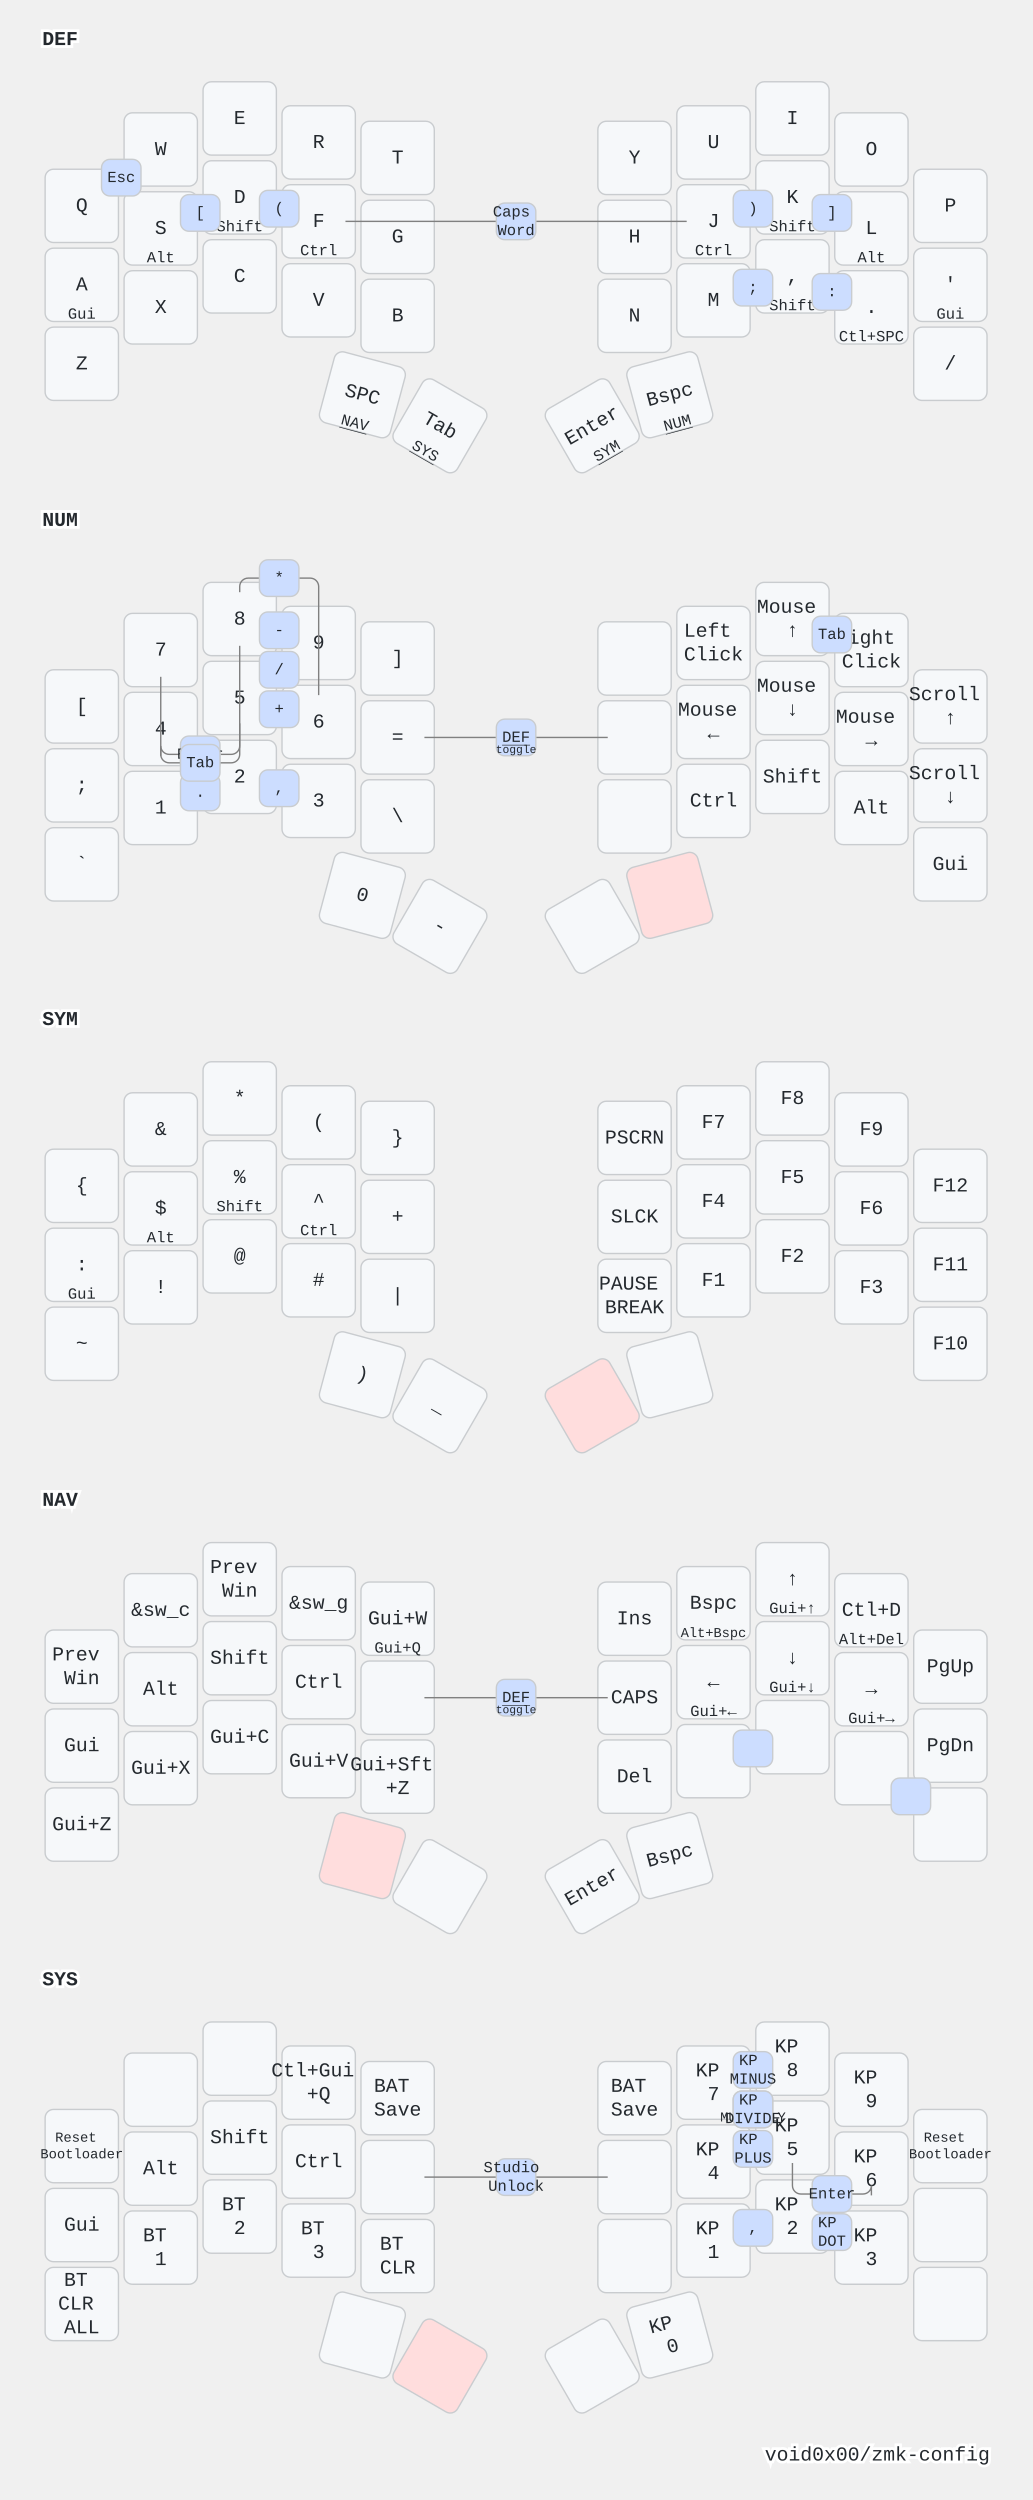
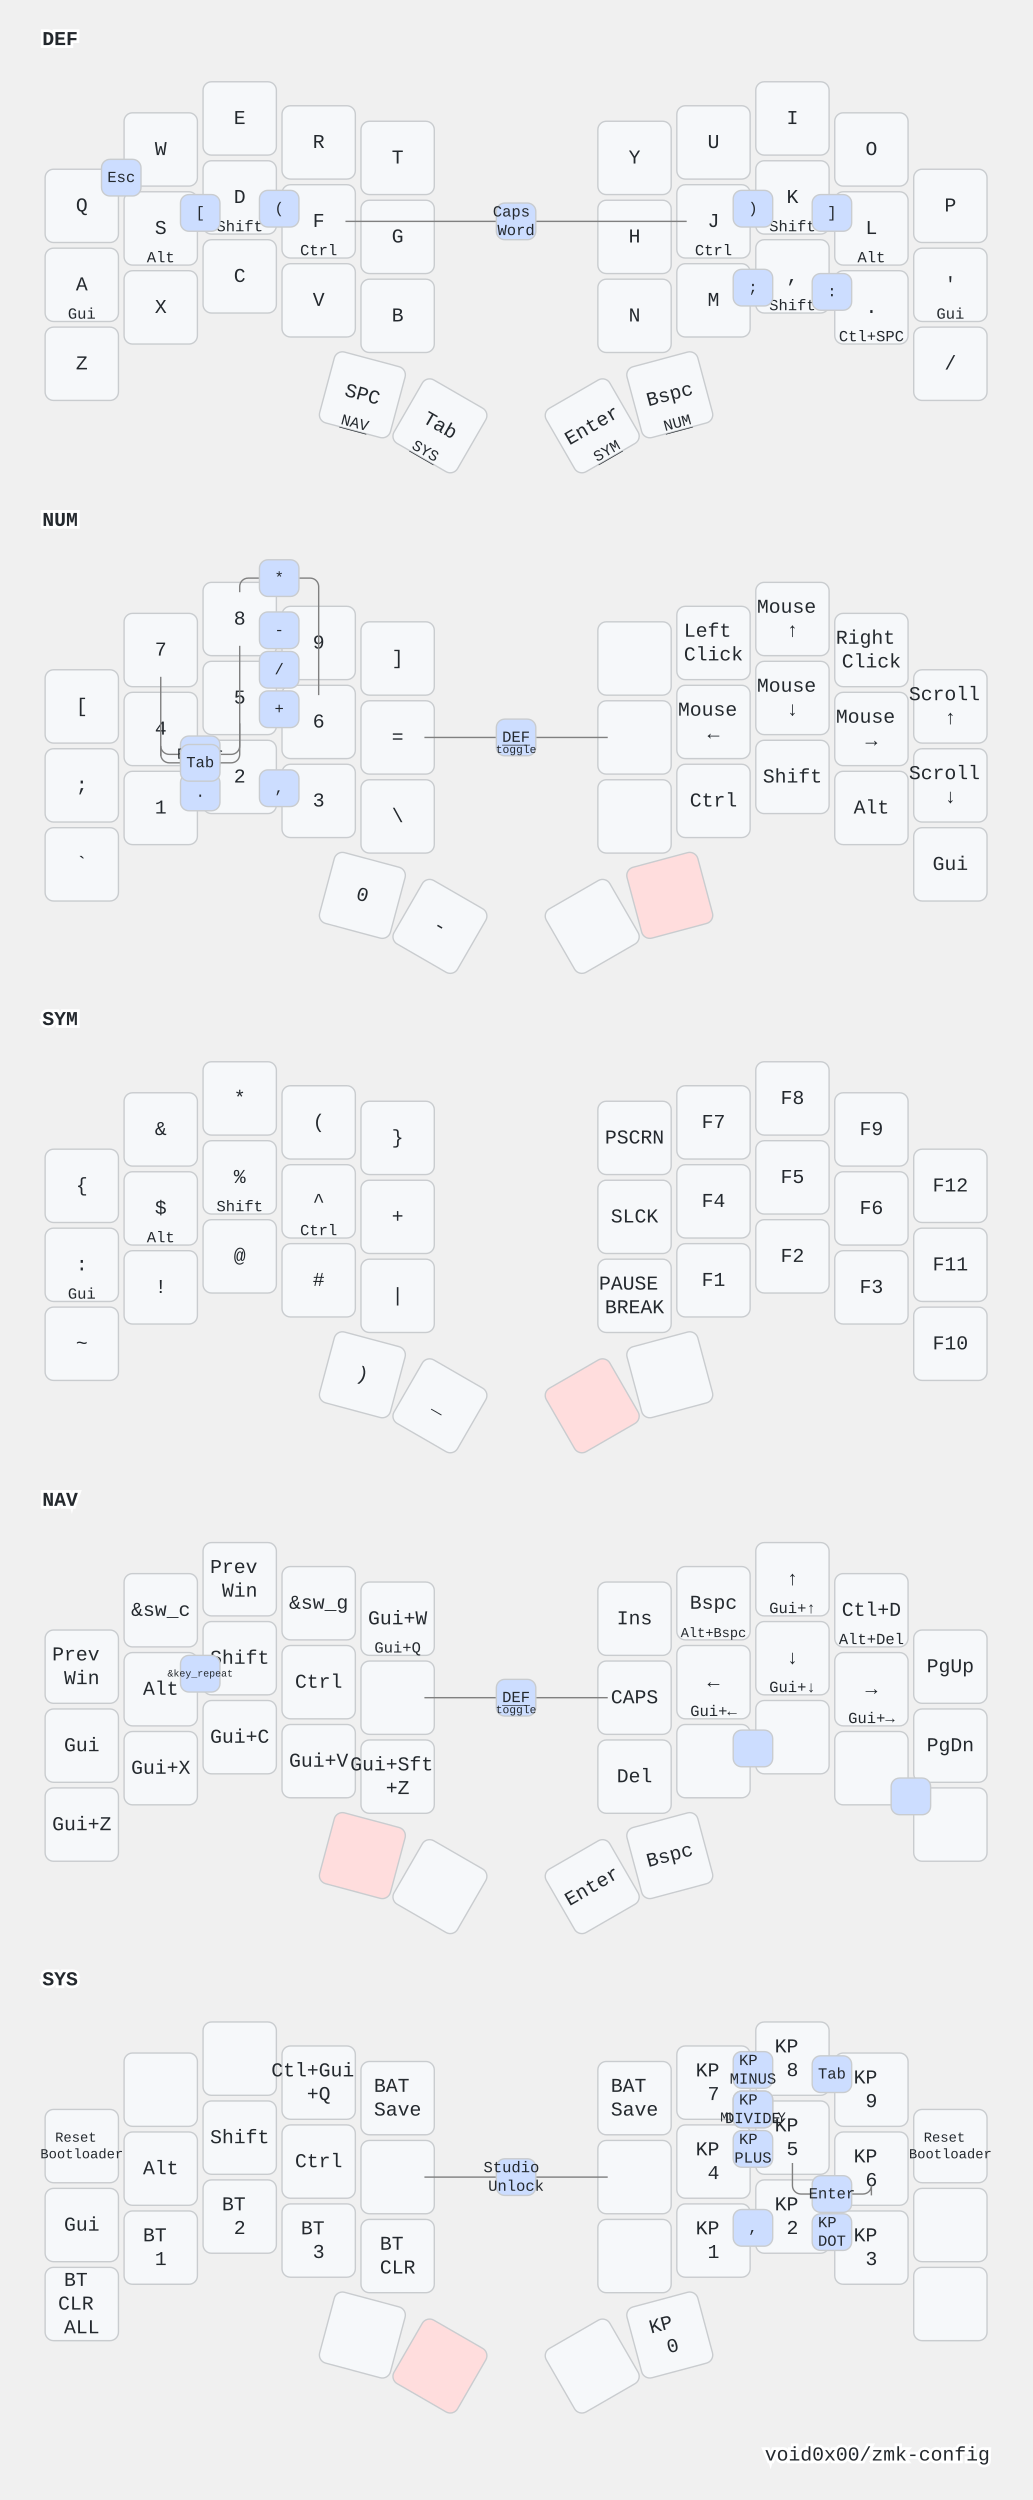
<svg xmlns="http://www.w3.org/2000/svg" xmlns:xlink="http://www.w3.org/1999/xlink" width="732" height="1773" viewBox="0 0 732 1773" class="keymap">
  <defs>/* start glyphs */
<svg id="mdi:play-pause">
      <svg id="mdi-play-pause" viewBox="0 0 24 24">
        <path d="M3,5V19L11,12M13,19H16V5H13M18,5V19H21V5" />
      </svg>
    </svg>
    <svg id="mdi:skip-backward">
      <svg id="mdi-skip-backward" viewBox="0 0 24 24">
        <path d="M20,5V19L13,12M6,5V19H4V5M13,5V19L6,12" />
      </svg>
    </svg>
    <svg id="mdi:skip-forward">
      <svg id="mdi-skip-forward" viewBox="0 0 24 24">
        <path d="M4,5V19L11,12M18,5V19H20V5M11,5V19L18,12" />
      </svg>
    </svg>
    <svg id="mdi:volume-high">
      <svg id="mdi-volume-high" viewBox="0 0 24 24">
        <path d="M14,3.23V5.29C16.89,6.15 19,8.83 19,12C19,15.17 16.89,17.84 14,18.7V20.77C18,19.86 21,16.28 21,12C21,7.72 18,4.14 14,3.23M16.5,12C16.5,10.23 15.5,8.71 14,7.97V16C15.5,15.29 16.5,13.76 16.5,12M3,9V15H7L12,20V4L7,9H3Z" />
      </svg>
    </svg>
    <svg id="mdi:volume-medium">
      <svg id="mdi-volume-medium" viewBox="0 0 24 24">
        <path d="M5,9V15H9L14,20V4L9,9M18.5,12C18.5,10.23 17.5,8.71 16,7.97V16C17.5,15.29 18.5,13.76 18.5,12Z" />
      </svg>
    </svg>
    <svg id="mdi:volume-off">
      <svg id="mdi-volume-off" viewBox="0 0 24 24">
        <path d="M12,4L9.91,6.09L12,8.18M4.27,3L3,4.27L7.73,9H3V15H7L12,20V13.27L16.25,17.53C15.58,18.04 14.83,18.46 14,18.7V20.77C15.38,20.45 16.63,19.82 17.68,18.96L19.73,21L21,19.73L12,10.73M19,12C19,12.94 18.8,13.82 18.46,14.64L19.97,16.15C20.62,14.91 21,13.5 21,12C21,7.72 18,4.14 14,3.23V5.29C16.89,6.15 19,8.83 19,12M16.5,12C16.5,10.23 15.5,8.71 14,7.97V10.18L16.45,12.63C16.5,12.43 16.5,12.21 16.5,12Z" />
      </svg>
    </svg>
  </defs>/* end glyphs */
<style>/* inherit to force styles through use tags */
svg path {
    fill: inherit;
}

/* font and background color specifications */
svg.keymap {
    font-family: SFMono-Regular,Consolas,Liberation Mono,Menlo,monospace;
    font-size: 14px;
    font-kerning: normal;
    text-rendering: optimizeLegibility;
    fill: #24292e;
}

/* default key styling */
rect.key {
    fill: #f6f8fa;
}

rect.key, rect.combo {
    stroke: #c9cccf;
    stroke-width: 1;
}

/* default key side styling, only used is draw_key_sides is set */
rect.side {
    filter: brightness(90%);
}

/* color accent for combo boxes */
rect.combo, rect.combo-separate {
    fill: #cdf;
}

/* color accent for held keys */
rect.held, rect.combo.held {
    fill: #fdd;
}

/* color accent for ghost (optional) keys */
rect.ghost, rect.combo.ghost {
    stroke-dasharray: 4, 4;
    stroke-width: 2;
}

text {
    text-anchor: middle;
    dominant-baseline: middle;
}

/* styling for layer labels */
text.label {
    font-weight: bold;
    text-anchor: start;
    stroke: white;
    stroke-width: 4;
    paint-order: stroke;
}

/* styling for optional footer */
text.footer {
    text-anchor: end;
    dominant-baseline: auto;
    stroke: white;
    stroke-width: 4;
    paint-order: stroke;
}

/* styling for combo tap, and key non-tap label text */
text.combo, text.hold, text.shifted, text.left, text.right, text.tl, text.tr, text.bl, text.br {
    font-size: 11px;
}

text.hold, text.bl, text.br {
    text-anchor: middle;
    dominant-baseline: auto;
}

text.shifted, text.tl, text.tr {
    text-anchor: middle;
    dominant-baseline: hanging;
}

text.left, text.tl, text.bl {
    text-anchor: start;
}

text.right, text.tr, text.br {
    text-anchor: end;
}

text.layer-activator {
    text-decoration: underline;
}

/* styling for hold/shifted label text in combo box */
text.combo.hold, text.combo.shifted, text.combo.left, text.combo.right {
    font-size: 8px;
}

/* lighter symbol for transparent keys */
text.trans {
    fill: #7b7e81;
}

/* styling for combo dendrons */
path.combo {
    stroke-width: 1;
    stroke: gray;
    fill: none;
}

/* Start Tabler Icons Cleanup */
/* cannot use height/width with glyphs */
.icon-tabler &gt; path {
    fill: inherit;
    stroke: inherit;
    stroke-width: 2;
}
/* hide tabler's default box */
.icon-tabler &gt; path[stroke="none"][fill="none"] {
    visibility: hidden;
}
/* End Tabler Icons Cleanup */

@media (prefers-color-scheme: dark) {
svg.keymap { fill: #d1d6db; }
rect.key { fill: #3f4750; }
rect.key, rect.combo { stroke: #60666c; }
rect.combo, rect.combo-separate { fill: #1f3d7a; }
rect.held, rect.combo.held { fill: #854747; }
text.label, text.footer { stroke: black; }
text.trans { fill: #7e8184; }
path.combo { stroke: #7f7f7f; }

}</style>
  <g transform="translate(30, 0)" class="layer-DEF">
    <text x="0" y="28" class="label" id="DEF">DEF</text>
    <g transform="translate(0, 56)">
      <g transform="translate(28, 90)" class="key keypos-0">
        <rect rx="6" ry="6" x="-26" y="-26" width="52" height="52" class="key" />
        <text x="0" y="0" class="key tap">Q</text>
      </g>
      <g transform="translate(84, 50)" class="key keypos-1">
        <rect rx="6" ry="6" x="-26" y="-26" width="52" height="52" class="key" />
        <text x="0" y="0" class="key tap">W</text>
      </g>
      <g transform="translate(140, 28)" class="key keypos-2">
        <rect rx="6" ry="6" x="-26" y="-26" width="52" height="52" class="key" />
        <text x="0" y="0" class="key tap">E</text>
      </g>
      <g transform="translate(196, 45)" class="key keypos-3">
        <rect rx="6" ry="6" x="-26" y="-26" width="52" height="52" class="key" />
        <text x="0" y="0" class="key tap">R</text>
      </g>
      <g transform="translate(252, 56)" class="key keypos-4">
        <rect rx="6" ry="6" x="-26" y="-26" width="52" height="52" class="key" />
        <text x="0" y="0" class="key tap">T</text>
      </g>
      <g transform="translate(420, 56)" class="key keypos-5">
        <rect rx="6" ry="6" x="-26" y="-26" width="52" height="52" class="key" />
        <text x="0" y="0" class="key tap">Y</text>
      </g>
      <g transform="translate(476, 45)" class="key keypos-6">
        <rect rx="6" ry="6" x="-26" y="-26" width="52" height="52" class="key" />
        <text x="0" y="0" class="key tap">U</text>
      </g>
      <g transform="translate(532, 28)" class="key keypos-7">
        <rect rx="6" ry="6" x="-26" y="-26" width="52" height="52" class="key" />
        <text x="0" y="0" class="key tap">I</text>
      </g>
      <g transform="translate(588, 50)" class="key keypos-8">
        <rect rx="6" ry="6" x="-26" y="-26" width="52" height="52" class="key" />
        <text x="0" y="0" class="key tap">O</text>
      </g>
      <g transform="translate(644, 90)" class="key keypos-9">
        <rect rx="6" ry="6" x="-26" y="-26" width="52" height="52" class="key" />
        <text x="0" y="0" class="key tap">P</text>
      </g>
      <g transform="translate(28, 146)" class="key keypos-10">
        <rect rx="6" ry="6" x="-26" y="-26" width="52" height="52" class="key" />
        <text x="0" y="0" class="key tap">A</text>
        <text x="0" y="24" class="key hold">Gui</text>
      </g>
      <g transform="translate(84, 106)" class="key keypos-11">
        <rect rx="6" ry="6" x="-26" y="-26" width="52" height="52" class="key" />
        <text x="0" y="0" class="key tap">S</text>
        <text x="0" y="24" class="key hold">Alt</text>
      </g>
      <g transform="translate(140, 84)" class="key keypos-12">
        <rect rx="6" ry="6" x="-26" y="-26" width="52" height="52" class="key" />
        <text x="0" y="0" class="key tap">D</text>
        <text x="0" y="24" class="key hold">Shift</text>
      </g>
      <g transform="translate(196, 101)" class="key keypos-13">
        <rect rx="6" ry="6" x="-26" y="-26" width="52" height="52" class="key" />
        <text x="0" y="0" class="key tap">F</text>
        <text x="0" y="24" class="key hold">Ctrl</text>
      </g>
      <g transform="translate(252, 112)" class="key keypos-14">
        <rect rx="6" ry="6" x="-26" y="-26" width="52" height="52" class="key" />
        <text x="0" y="0" class="key tap">G</text>
      </g>
      <g transform="translate(420, 112)" class="key keypos-15">
        <rect rx="6" ry="6" x="-26" y="-26" width="52" height="52" class="key" />
        <text x="0" y="0" class="key tap">H</text>
      </g>
      <g transform="translate(476, 101)" class="key keypos-16">
        <rect rx="6" ry="6" x="-26" y="-26" width="52" height="52" class="key" />
        <text x="0" y="0" class="key tap">J</text>
        <text x="0" y="24" class="key hold">Ctrl</text>
      </g>
      <g transform="translate(532, 84)" class="key keypos-17">
        <rect rx="6" ry="6" x="-26" y="-26" width="52" height="52" class="key" />
        <text x="0" y="0" class="key tap">K</text>
        <text x="0" y="24" class="key hold">Shift</text>
      </g>
      <g transform="translate(588, 106)" class="key keypos-18">
        <rect rx="6" ry="6" x="-26" y="-26" width="52" height="52" class="key" />
        <text x="0" y="0" class="key tap">L</text>
        <text x="0" y="24" class="key hold">Alt</text>
      </g>
      <g transform="translate(644, 146)" class="key keypos-19">
        <rect rx="6" ry="6" x="-26" y="-26" width="52" height="52" class="key" />
        <text x="0" y="0" class="key tap">'</text>
        <text x="0" y="24" class="key hold">Gui</text>
      </g>
      <g transform="translate(28, 202)" class="key keypos-20">
        <rect rx="6" ry="6" x="-26" y="-26" width="52" height="52" class="key" />
        <text x="0" y="0" class="key tap">Z</text>
      </g>
      <g transform="translate(84, 162)" class="key keypos-21">
        <rect rx="6" ry="6" x="-26" y="-26" width="52" height="52" class="key" />
        <text x="0" y="0" class="key tap">X</text>
      </g>
      <g transform="translate(140, 140)" class="key keypos-22">
        <rect rx="6" ry="6" x="-26" y="-26" width="52" height="52" class="key" />
        <text x="0" y="0" class="key tap">C</text>
      </g>
      <g transform="translate(196, 157)" class="key keypos-23">
        <rect rx="6" ry="6" x="-26" y="-26" width="52" height="52" class="key" />
        <text x="0" y="0" class="key tap">V</text>
      </g>
      <g transform="translate(252, 168)" class="key keypos-24">
        <rect rx="6" ry="6" x="-26" y="-26" width="52" height="52" class="key" />
        <text x="0" y="0" class="key tap">B</text>
      </g>
      <g transform="translate(420, 168)" class="key keypos-25">
        <rect rx="6" ry="6" x="-26" y="-26" width="52" height="52" class="key" />
        <text x="0" y="0" class="key tap">N</text>
      </g>
      <g transform="translate(476, 157)" class="key keypos-26">
        <rect rx="6" ry="6" x="-26" y="-26" width="52" height="52" class="key" />
        <text x="0" y="0" class="key tap">M</text>
      </g>
      <g transform="translate(532, 140)" class="key keypos-27">
        <rect rx="6" ry="6" x="-26" y="-26" width="52" height="52" class="key" />
        <text x="0" y="0" class="key tap">,</text>
        <text x="0" y="24" class="key hold">Shift</text>
      </g>
      <g transform="translate(588, 162)" class="key keypos-28">
        <rect rx="6" ry="6" x="-26" y="-26" width="52" height="52" class="key" />
        <text x="0" y="0" class="key tap">.</text>
        <text x="0" y="24" class="key hold">Ctl+SPC</text>
      </g>
      <g transform="translate(644, 202)" class="key keypos-29">
        <rect rx="6" ry="6" x="-26" y="-26" width="52" height="52" class="key" />
        <text x="0" y="0" class="key tap">/</text>
      </g>
      <g transform="translate(227, 224) rotate(15.0)" class="key keypos-30">
        <rect rx="6" ry="6" x="-26" y="-26" width="52" height="52" class="key" />
        <text x="0" y="0" class="key tap">SPC</text>
        <a href="#NAV">
          <text x="0" y="24" class="key hold layer-activator">NAV</text>
        </a>
      </g>
      <g transform="translate(282, 246) rotate(30.0)" class="key keypos-31">
        <rect rx="6" ry="6" x="-26" y="-26" width="52" height="52" class="key" />
        <text x="0" y="0" class="key tap">Tab</text>
        <a href="#SYS">
          <text x="0" y="24" class="key hold layer-activator">SYS</text>
        </a>
      </g>
      <g transform="translate(390, 246) rotate(-30.0)" class="key keypos-32">
        <rect rx="6" ry="6" x="-26" y="-26" width="52" height="52" class="key" />
        <text x="0" y="0" class="key tap">Enter</text>
        <a href="#SYM">
          <text x="0" y="24" class="key hold layer-activator">SYM</text>
        </a>
      </g>
      <g transform="translate(445, 224) rotate(-15.0)" class="key keypos-33">
        <rect rx="6" ry="6" x="-26" y="-26" width="52" height="52" class="key" />
        <text x="0" y="0" class="key tap">Bspc</text>
        <a href="#NUM">
          <text x="0" y="24" class="key hold layer-activator">NUM</text>
        </a>
      </g>
      <g class="combo combopos-0">
        <rect rx="6" ry="6" x="42" y="57" width="28" height="26" class="combo" />
        <text x="56" y="70" class="combo tap">Esc</text>
      </g>
      <g class="combo combopos-1">
        <rect rx="6" ry="6" x="154" y="79" width="28" height="26" class="combo" />
        <text x="168" y="92" class="combo tap">(</text>
      </g>
      <g class="combo combopos-2">
        <rect rx="6" ry="6" x="490" y="79" width="28" height="26" class="combo" />
        <text x="504" y="92" class="combo tap">)</text>
      </g>
      <g class="combo combopos-3">
        <rect rx="6" ry="6" x="98" y="82" width="28" height="26" class="combo" />
        <text x="112" y="95" class="combo tap">[</text>
      </g>
      <g class="combo combopos-4">
        <rect rx="6" ry="6" x="546" y="82" width="28" height="26" class="combo" />
        <text x="560" y="95" class="combo tap">]</text>
      </g>
      <g class="combo combopos-5">
        <rect rx="6" ry="6" x="490" y="135" width="28" height="26" class="combo" />
        <text x="504" y="148" class="combo tap">;</text>
      </g>
      <g class="combo combopos-6">
        <rect rx="6" ry="6" x="546" y="138" width="28" height="26" class="combo" />
        <text x="560" y="151" class="combo tap">:</text>
      </g>
      <g class="combo combopos-7">
        <path d="M336,101 l-121,0" class="combo" />
        <path d="M336,101 l121,0" class="combo" />
        <rect rx="6" ry="6" x="322" y="88" width="28" height="26" class="combo" />
        <text x="336" y="101" class="combo tap">
          <tspan x="336" dy="-0.6em">Caps</tspan>
          <tspan x="336" dy="1.2em">Word</tspan>
        </text>
      </g>
    </g>
  </g>
  <g transform="translate(30, 341)" class="layer-NUM">
    <text x="0" y="28" class="label" id="NUM">NUM</text>
    <g transform="translate(0, 70)">
      <g transform="translate(28, 90)" class="key keypos-0">
        <rect rx="6" ry="6" x="-26" y="-26" width="52" height="52" class="key" />
        <text x="0" y="0" class="key tap">[</text>
      </g>
      <g transform="translate(84, 50)" class="key keypos-1">
        <rect rx="6" ry="6" x="-26" y="-26" width="52" height="52" class="key" />
        <text x="0" y="0" class="key tap">7</text>
      </g>
      <g transform="translate(140, 28)" class="key keypos-2">
        <rect rx="6" ry="6" x="-26" y="-26" width="52" height="52" class="key" />
        <text x="0" y="0" class="key tap">8</text>
      </g>
      <g transform="translate(196, 45)" class="key keypos-3">
        <rect rx="6" ry="6" x="-26" y="-26" width="52" height="52" class="key" />
        <text x="0" y="0" class="key tap">9</text>
      </g>
      <g transform="translate(252, 56)" class="key keypos-4">
        <rect rx="6" ry="6" x="-26" y="-26" width="52" height="52" class="key" />
        <text x="0" y="0" class="key tap">]</text>
      </g>
      <g transform="translate(420, 56)" class="key keypos-5">
        <rect rx="6" ry="6" x="-26" y="-26" width="52" height="52" class="key" />
      </g>
      <g transform="translate(476, 45)" class="key keypos-6">
        <rect rx="6" ry="6" x="-26" y="-26" width="52" height="52" class="key" />
        <text x="0" y="0" class="key tap">
          <tspan x="0" dy="-0.6em">Left</tspan>
          <tspan x="0" dy="1.2em">Click</tspan>
        </text>
      </g>
      <g transform="translate(532, 28)" class="key keypos-7">
        <rect rx="6" ry="6" x="-26" y="-26" width="52" height="52" class="key" />
        <text x="0" y="0" class="key tap">
          <tspan x="0" dy="-0.6em">Mouse</tspan>
          <tspan x="0" dy="1.2em">↑</tspan>
        </text>
      </g>
      <g transform="translate(588, 50)" class="key keypos-8">
        <rect rx="6" ry="6" x="-26" y="-26" width="52" height="52" class="key" />
        <text x="0" y="0" class="key tap">
          <tspan x="0" dy="-0.6em">Right</tspan>
          <tspan x="0" dy="1.2em">Click</tspan>
        </text>
      </g>
      <g transform="translate(644, 90)" class="key keypos-9">
        <rect rx="6" ry="6" x="-26" y="-26" width="52" height="52" class="key" />
        <text x="0" y="0" class="key tap">
          <tspan x="0" dy="-0.6em">Scroll</tspan>
          <tspan x="0" dy="1.2em">↑</tspan>
        </text>
      </g>
      <g transform="translate(28, 146)" class="key keypos-10">
        <rect rx="6" ry="6" x="-26" y="-26" width="52" height="52" class="key" />
        <text x="0" y="0" class="key tap">;</text>
      </g>
      <g transform="translate(84, 106)" class="key keypos-11">
        <rect rx="6" ry="6" x="-26" y="-26" width="52" height="52" class="key" />
        <text x="0" y="0" class="key tap">4</text>
      </g>
      <g transform="translate(140, 84)" class="key keypos-12">
        <rect rx="6" ry="6" x="-26" y="-26" width="52" height="52" class="key" />
        <text x="0" y="0" class="key tap">5</text>
      </g>
      <g transform="translate(196, 101)" class="key keypos-13">
        <rect rx="6" ry="6" x="-26" y="-26" width="52" height="52" class="key" />
        <text x="0" y="0" class="key tap">6</text>
      </g>
      <g transform="translate(252, 112)" class="key keypos-14">
        <rect rx="6" ry="6" x="-26" y="-26" width="52" height="52" class="key" />
        <text x="0" y="0" class="key tap">=</text>
      </g>
      <g transform="translate(420, 112)" class="key keypos-15">
        <rect rx="6" ry="6" x="-26" y="-26" width="52" height="52" class="key" />
      </g>
      <g transform="translate(476, 101)" class="key keypos-16">
        <rect rx="6" ry="6" x="-26" y="-26" width="52" height="52" class="key" />
        <text x="0" y="0" class="key tap">
          <tspan x="0" dy="-0.6em">Mouse</tspan>
          <tspan x="0" dy="1.2em">←</tspan>
        </text>
      </g>
      <g transform="translate(532, 84)" class="key keypos-17">
        <rect rx="6" ry="6" x="-26" y="-26" width="52" height="52" class="key" />
        <text x="0" y="0" class="key tap">
          <tspan x="0" dy="-0.6em">Mouse</tspan>
          <tspan x="0" dy="1.2em">↓</tspan>
        </text>
      </g>
      <g transform="translate(588, 106)" class="key keypos-18">
        <rect rx="6" ry="6" x="-26" y="-26" width="52" height="52" class="key" />
        <text x="0" y="0" class="key tap">
          <tspan x="0" dy="-0.6em">Mouse</tspan>
          <tspan x="0" dy="1.2em">→</tspan>
        </text>
      </g>
      <g transform="translate(644, 146)" class="key keypos-19">
        <rect rx="6" ry="6" x="-26" y="-26" width="52" height="52" class="key" />
        <text x="0" y="0" class="key tap">
          <tspan x="0" dy="-0.6em">Scroll</tspan>
          <tspan x="0" dy="1.2em">↓</tspan>
        </text>
      </g>
      <g transform="translate(28, 202)" class="key keypos-20">
        <rect rx="6" ry="6" x="-26" y="-26" width="52" height="52" class="key" />
        <text x="0" y="0" class="key tap">`</text>
      </g>
      <g transform="translate(84, 162)" class="key keypos-21">
        <rect rx="6" ry="6" x="-26" y="-26" width="52" height="52" class="key" />
        <text x="0" y="0" class="key tap">1</text>
      </g>
      <g transform="translate(140, 140)" class="key keypos-22">
        <rect rx="6" ry="6" x="-26" y="-26" width="52" height="52" class="key" />
        <text x="0" y="0" class="key tap">2</text>
      </g>
      <g transform="translate(196, 157)" class="key keypos-23">
        <rect rx="6" ry="6" x="-26" y="-26" width="52" height="52" class="key" />
        <text x="0" y="0" class="key tap">3</text>
      </g>
      <g transform="translate(252, 168)" class="key keypos-24">
        <rect rx="6" ry="6" x="-26" y="-26" width="52" height="52" class="key" />
        <text x="0" y="0" class="key tap">\</text>
      </g>
      <g transform="translate(420, 168)" class="key keypos-25">
        <rect rx="6" ry="6" x="-26" y="-26" width="52" height="52" class="key" />
      </g>
      <g transform="translate(476, 157)" class="key keypos-26">
        <rect rx="6" ry="6" x="-26" y="-26" width="52" height="52" class="key" />
        <text x="0" y="0" class="key tap">Ctrl</text>
      </g>
      <g transform="translate(532, 140)" class="key keypos-27">
        <rect rx="6" ry="6" x="-26" y="-26" width="52" height="52" class="key" />
        <text x="0" y="0" class="key tap">Shift</text>
      </g>
      <g transform="translate(588, 162)" class="key keypos-28">
        <rect rx="6" ry="6" x="-26" y="-26" width="52" height="52" class="key" />
        <text x="0" y="0" class="key tap">Alt</text>
      </g>
      <g transform="translate(644, 202)" class="key keypos-29">
        <rect rx="6" ry="6" x="-26" y="-26" width="52" height="52" class="key" />
        <text x="0" y="0" class="key tap">Gui</text>
      </g>
      <g transform="translate(227, 224) rotate(15.0)" class="key keypos-30">
        <rect rx="6" ry="6" x="-26" y="-26" width="52" height="52" class="key" />
        <text x="0" y="0" class="key tap">0</text>
      </g>
      <g transform="translate(282, 246) rotate(30.0)" class="key keypos-31">
        <rect rx="6" ry="6" x="-26" y="-26" width="52" height="52" class="key" />
        <text x="0" y="0" class="key tap">-</text>
      </g>
      <g transform="translate(390, 246) rotate(-30.0)" class="key trans keypos-32">
        <rect rx="6" ry="6" x="-26" y="-26" width="52" height="52" class="key trans" />
      </g>
      <g transform="translate(445, 224) rotate(-15.0)" class="key held keypos-33">
        <rect rx="6" ry="6" x="-26" y="-26" width="52" height="52" class="key held" />
      </g>
      <g class="combo combopos-0">
        <path d="M336,112 l-65,0" class="combo" />
        <path d="M336,112 l65,0" class="combo" />
        <rect rx="6" ry="6" x="322" y="99" width="28" height="26" class="combo" />
        <a href="#DEF">
          <text x="336" y="112" class="combo tap layer-activator">DEF</text>
        </a>
        <text x="336" y="123" class="combo hold">toggle</text>
      </g>
      <g class="combo combopos-1">
        <rect rx="6" ry="6" x="154" y="79" width="28" height="26" class="combo" />
        <text x="168" y="92" class="combo tap">+</text>
      </g>
      <g class="combo combopos-2">
        <rect rx="6" ry="6" x="154" y="23" width="28" height="26" class="combo" />
        <text x="168" y="36" class="combo tap">-</text>
      </g>
      <g class="combo combopos-3">
        <path d="M168,-1 h-22 a6.0,6.0 0 0 0 -6.0,6.0 v4" class="combo" />
        <path d="M168,-1 h22 a6.0,6.0 0 0 1 6.0,6.0 v77" class="combo" />
        <rect rx="6" ry="6" x="154" y="-14" width="28" height="26" class="combo" />
        <text x="168" y="-1" class="combo tap">*</text>
      </g>
      <g class="combo combopos-4">
        <rect rx="6" ry="6" x="154" y="51" width="28" height="26" class="combo" />
        <text x="168" y="64" class="combo tap">/</text>
      </g>
      <g class="combo combopos-5">
        <rect rx="6" ry="6" x="154" y="135" width="28" height="26" class="combo" />
        <text x="168" y="148" class="combo tap">,</text>
      </g>
      <g class="combo combopos-6">
        <rect rx="6" ry="6" x="98" y="138" width="28" height="26" class="combo" />
        <text x="112" y="151" class="combo tap">.</text>
      </g>
      <g class="combo combopos-7">
        <path d="M112,124 h-22 a6.0,6.0 0 0 1 -6.0,-6.0 v7" class="combo" />
        <path d="M112,124 h22 a6.0,6.0 0 0 0 6.0,-6.0 v-16" class="combo" />
        <rect rx="6" ry="6" x="98" y="111" width="28" height="26" class="combo" />
        <text x="112" y="124" class="combo tap">Enter</text>
      </g>
      <g class="combo combopos-8">
        <path d="M112,130 h-22 a6.0,6.0 0 0 1 -6.0,-6.0 v-55" class="combo" />
        <path d="M112,130 h22 a6.0,6.0 0 0 0 6.0,-6.0 v-77" class="combo" />
        <rect rx="6" ry="6" x="98" y="117" width="28" height="26" class="combo" />
        <text x="112" y="130" class="combo tap">Tab</text>
      </g>
-       <g class="combo combopos-9">
-         <rect rx="6" ry="6" x="546" y="26" width="28" height="26" class="combo" />
-         <text x="560" y="39" class="combo tap">Tab</text>
-       </g>
    </g>
  </g>
  <g transform="translate(30, 695)" class="layer-SYM">
    <text x="0" y="28" class="label" id="SYM">SYM</text>
    <g transform="translate(0, 56)">
      <g transform="translate(28, 90)" class="key keypos-0">
        <rect rx="6" ry="6" x="-26" y="-26" width="52" height="52" class="key" />
        <text x="0" y="0" class="key tap">{</text>
      </g>
      <g transform="translate(84, 50)" class="key keypos-1">
        <rect rx="6" ry="6" x="-26" y="-26" width="52" height="52" class="key" />
        <text x="0" y="0" class="key tap">&amp;</text>
      </g>
      <g transform="translate(140, 28)" class="key keypos-2">
        <rect rx="6" ry="6" x="-26" y="-26" width="52" height="52" class="key" />
        <text x="0" y="0" class="key tap">*</text>
      </g>
      <g transform="translate(196, 45)" class="key keypos-3">
        <rect rx="6" ry="6" x="-26" y="-26" width="52" height="52" class="key" />
        <text x="0" y="0" class="key tap">(</text>
      </g>
      <g transform="translate(252, 56)" class="key keypos-4">
        <rect rx="6" ry="6" x="-26" y="-26" width="52" height="52" class="key" />
        <text x="0" y="0" class="key tap">}</text>
      </g>
      <g transform="translate(420, 56)" class="key keypos-5">
        <rect rx="6" ry="6" x="-26" y="-26" width="52" height="52" class="key" />
        <text x="0" y="0" class="key tap">PSCRN</text>
      </g>
      <g transform="translate(476, 45)" class="key keypos-6">
        <rect rx="6" ry="6" x="-26" y="-26" width="52" height="52" class="key" />
        <text x="0" y="0" class="key tap">F7</text>
      </g>
      <g transform="translate(532, 28)" class="key keypos-7">
        <rect rx="6" ry="6" x="-26" y="-26" width="52" height="52" class="key" />
        <text x="0" y="0" class="key tap">F8</text>
      </g>
      <g transform="translate(588, 50)" class="key keypos-8">
        <rect rx="6" ry="6" x="-26" y="-26" width="52" height="52" class="key" />
        <text x="0" y="0" class="key tap">F9</text>
      </g>
      <g transform="translate(644, 90)" class="key keypos-9">
        <rect rx="6" ry="6" x="-26" y="-26" width="52" height="52" class="key" />
        <text x="0" y="0" class="key tap">F12</text>
      </g>
      <g transform="translate(28, 146)" class="key keypos-10">
        <rect rx="6" ry="6" x="-26" y="-26" width="52" height="52" class="key" />
        <text x="0" y="0" class="key tap">:</text>
        <text x="0" y="24" class="key hold">Gui</text>
      </g>
      <g transform="translate(84, 106)" class="key keypos-11">
        <rect rx="6" ry="6" x="-26" y="-26" width="52" height="52" class="key" />
        <text x="0" y="0" class="key tap">$</text>
        <text x="0" y="24" class="key hold">Alt</text>
      </g>
      <g transform="translate(140, 84)" class="key keypos-12">
        <rect rx="6" ry="6" x="-26" y="-26" width="52" height="52" class="key" />
        <text x="0" y="0" class="key tap">%</text>
        <text x="0" y="24" class="key hold">Shift</text>
      </g>
      <g transform="translate(196, 101)" class="key keypos-13">
        <rect rx="6" ry="6" x="-26" y="-26" width="52" height="52" class="key" />
        <text x="0" y="0" class="key tap">^</text>
        <text x="0" y="24" class="key hold">Ctrl</text>
      </g>
      <g transform="translate(252, 112)" class="key keypos-14">
        <rect rx="6" ry="6" x="-26" y="-26" width="52" height="52" class="key" />
        <text x="0" y="0" class="key tap">+</text>
      </g>
      <g transform="translate(420, 112)" class="key keypos-15">
        <rect rx="6" ry="6" x="-26" y="-26" width="52" height="52" class="key" />
        <text x="0" y="0" class="key tap">SLCK</text>
      </g>
      <g transform="translate(476, 101)" class="key keypos-16">
        <rect rx="6" ry="6" x="-26" y="-26" width="52" height="52" class="key" />
        <text x="0" y="0" class="key tap">F4</text>
      </g>
      <g transform="translate(532, 84)" class="key keypos-17">
        <rect rx="6" ry="6" x="-26" y="-26" width="52" height="52" class="key" />
        <text x="0" y="0" class="key tap">F5</text>
      </g>
      <g transform="translate(588, 106)" class="key keypos-18">
        <rect rx="6" ry="6" x="-26" y="-26" width="52" height="52" class="key" />
        <text x="0" y="0" class="key tap">F6</text>
      </g>
      <g transform="translate(644, 146)" class="key keypos-19">
        <rect rx="6" ry="6" x="-26" y="-26" width="52" height="52" class="key" />
        <text x="0" y="0" class="key tap">F11</text>
      </g>
      <g transform="translate(28, 202)" class="key keypos-20">
        <rect rx="6" ry="6" x="-26" y="-26" width="52" height="52" class="key" />
        <text x="0" y="0" class="key tap">~</text>
      </g>
      <g transform="translate(84, 162)" class="key keypos-21">
        <rect rx="6" ry="6" x="-26" y="-26" width="52" height="52" class="key" />
        <text x="0" y="0" class="key tap">!</text>
      </g>
      <g transform="translate(140, 140)" class="key keypos-22">
        <rect rx="6" ry="6" x="-26" y="-26" width="52" height="52" class="key" />
        <text x="0" y="0" class="key tap">@</text>
      </g>
      <g transform="translate(196, 157)" class="key keypos-23">
        <rect rx="6" ry="6" x="-26" y="-26" width="52" height="52" class="key" />
        <text x="0" y="0" class="key tap">#</text>
      </g>
      <g transform="translate(252, 168)" class="key keypos-24">
        <rect rx="6" ry="6" x="-26" y="-26" width="52" height="52" class="key" />
        <text x="0" y="0" class="key tap">|</text>
      </g>
      <g transform="translate(420, 168)" class="key keypos-25">
        <rect rx="6" ry="6" x="-26" y="-26" width="52" height="52" class="key" />
        <text x="0" y="0" class="key tap">
          <tspan x="0" dy="-0.6em">PAUSE</tspan>
          <tspan x="0" dy="1.2em">BREAK</tspan>
        </text>
      </g>
      <g transform="translate(476, 157)" class="key keypos-26">
        <rect rx="6" ry="6" x="-26" y="-26" width="52" height="52" class="key" />
        <text x="0" y="0" class="key tap">F1</text>
      </g>
      <g transform="translate(532, 140)" class="key keypos-27">
        <rect rx="6" ry="6" x="-26" y="-26" width="52" height="52" class="key" />
        <text x="0" y="0" class="key tap">F2</text>
      </g>
      <g transform="translate(588, 162)" class="key keypos-28">
        <rect rx="6" ry="6" x="-26" y="-26" width="52" height="52" class="key" />
        <text x="0" y="0" class="key tap">F3</text>
      </g>
      <g transform="translate(644, 202)" class="key keypos-29">
        <rect rx="6" ry="6" x="-26" y="-26" width="52" height="52" class="key" />
        <text x="0" y="0" class="key tap">F10</text>
      </g>
      <g transform="translate(227, 224) rotate(15.0)" class="key keypos-30">
        <rect rx="6" ry="6" x="-26" y="-26" width="52" height="52" class="key" />
        <text x="0" y="0" class="key tap">)</text>
      </g>
      <g transform="translate(282, 246) rotate(30.0)" class="key keypos-31">
        <rect rx="6" ry="6" x="-26" y="-26" width="52" height="52" class="key" />
        <text x="0" y="0" class="key tap">_</text>
      </g>
      <g transform="translate(390, 246) rotate(-30.0)" class="key held keypos-32">
        <rect rx="6" ry="6" x="-26" y="-26" width="52" height="52" class="key held" />
      </g>
      <g transform="translate(445, 224) rotate(-15.0)" class="key trans keypos-33">
        <rect rx="6" ry="6" x="-26" y="-26" width="52" height="52" class="key trans" />
      </g>
    </g>
  </g>
  <g transform="translate(30, 1036)" class="layer-NAV">
    <text x="0" y="28" class="label" id="NAV">NAV</text>
    <g transform="translate(0, 56)">
      <g transform="translate(28, 90)" class="key keypos-0">
        <rect rx="6" ry="6" x="-26" y="-26" width="52" height="52" class="key" />
        <text x="0" y="0" class="key tap">
          <tspan x="0" dy="-0.6em">Prev</tspan>
          <tspan x="0" dy="1.2em">Win</tspan>
        </text>
      </g>
      <g transform="translate(84, 50)" class="key keypos-1">
        <rect rx="6" ry="6" x="-26" y="-26" width="52" height="52" class="key" />
        <text x="0" y="0" class="key tap">&amp;sw_c</text>
      </g>
      <g transform="translate(140, 28)" class="key keypos-2">
        <rect rx="6" ry="6" x="-26" y="-26" width="52" height="52" class="key" />
        <text x="0" y="0" class="key tap">
          <tspan x="0" dy="-0.6em">Prev</tspan>
          <tspan x="0" dy="1.2em">Win</tspan>
        </text>
      </g>
      <g transform="translate(196, 45)" class="key keypos-3">
        <rect rx="6" ry="6" x="-26" y="-26" width="52" height="52" class="key" />
        <text x="0" y="0" class="key tap">&amp;sw_g</text>
      </g>
      <g transform="translate(252, 56)" class="key keypos-4">
        <rect rx="6" ry="6" x="-26" y="-26" width="52" height="52" class="key" />
        <text x="0" y="0" class="key tap">Gui+W</text>
        <text x="0" y="24" class="key hold">Gui+Q</text>
      </g>
      <g transform="translate(420, 56)" class="key keypos-5">
        <rect rx="6" ry="6" x="-26" y="-26" width="52" height="52" class="key" />
        <text x="0" y="0" class="key tap">Ins</text>
      </g>
      <g transform="translate(476, 45)" class="key keypos-6">
        <rect rx="6" ry="6" x="-26" y="-26" width="52" height="52" class="key" />
        <text x="0" y="0" class="key tap">Bspc</text>
        <text x="0" y="24" class="key hold">
          <tspan style="font-size: 88%">Alt+Bspc</tspan>
        </text>
      </g>
      <g transform="translate(532, 28)" class="key keypos-7">
        <rect rx="6" ry="6" x="-26" y="-26" width="52" height="52" class="key" />
        <text x="0" y="0" class="key tap">↑</text>
        <text x="0" y="24" class="key hold">Gui+↑</text>
      </g>
      <g transform="translate(588, 50)" class="key keypos-8">
        <rect rx="6" ry="6" x="-26" y="-26" width="52" height="52" class="key" />
        <text x="0" y="0" class="key tap">Ctl+D</text>
        <text x="0" y="24" class="key hold">Alt+Del</text>
      </g>
      <g transform="translate(644, 90)" class="key keypos-9">
        <rect rx="6" ry="6" x="-26" y="-26" width="52" height="52" class="key" />
        <text x="0" y="0" class="key tap">PgUp</text>
      </g>
      <g transform="translate(28, 146)" class="key keypos-10">
        <rect rx="6" ry="6" x="-26" y="-26" width="52" height="52" class="key" />
        <text x="0" y="0" class="key tap">Gui</text>
      </g>
      <g transform="translate(84, 106)" class="key keypos-11">
        <rect rx="6" ry="6" x="-26" y="-26" width="52" height="52" class="key" />
        <text x="0" y="0" class="key tap">Alt</text>
      </g>
      <g transform="translate(140, 84)" class="key keypos-12">
        <rect rx="6" ry="6" x="-26" y="-26" width="52" height="52" class="key" />
        <text x="0" y="0" class="key tap">Shift</text>
      </g>
      <g transform="translate(196, 101)" class="key keypos-13">
        <rect rx="6" ry="6" x="-26" y="-26" width="52" height="52" class="key" />
        <text x="0" y="0" class="key tap">Ctrl</text>
      </g>
      <g transform="translate(252, 112)" class="key keypos-14">
        <rect rx="6" ry="6" x="-26" y="-26" width="52" height="52" class="key" />
      </g>
      <g transform="translate(420, 112)" class="key keypos-15">
        <rect rx="6" ry="6" x="-26" y="-26" width="52" height="52" class="key" />
        <text x="0" y="0" class="key tap">CAPS</text>
      </g>
      <g transform="translate(476, 101)" class="key keypos-16">
        <rect rx="6" ry="6" x="-26" y="-26" width="52" height="52" class="key" />
        <text x="0" y="0" class="key tap">←</text>
        <text x="0" y="24" class="key hold">Gui+←</text>
      </g>
      <g transform="translate(532, 84)" class="key keypos-17">
        <rect rx="6" ry="6" x="-26" y="-26" width="52" height="52" class="key" />
        <text x="0" y="0" class="key tap">↓</text>
        <text x="0" y="24" class="key hold">Gui+↓</text>
      </g>
      <g transform="translate(588, 106)" class="key keypos-18">
        <rect rx="6" ry="6" x="-26" y="-26" width="52" height="52" class="key" />
        <text x="0" y="0" class="key tap">→</text>
        <text x="0" y="24" class="key hold">Gui+→</text>
      </g>
      <g transform="translate(644, 146)" class="key keypos-19">
        <rect rx="6" ry="6" x="-26" y="-26" width="52" height="52" class="key" />
        <text x="0" y="0" class="key tap">PgDn</text>
      </g>
      <g transform="translate(28, 202)" class="key keypos-20">
        <rect rx="6" ry="6" x="-26" y="-26" width="52" height="52" class="key" />
        <text x="0" y="0" class="key tap">Gui+Z</text>
      </g>
      <g transform="translate(84, 162)" class="key keypos-21">
        <rect rx="6" ry="6" x="-26" y="-26" width="52" height="52" class="key" />
        <text x="0" y="0" class="key tap">Gui+X</text>
      </g>
      <g transform="translate(140, 140)" class="key keypos-22">
        <rect rx="6" ry="6" x="-26" y="-26" width="52" height="52" class="key" />
        <text x="0" y="0" class="key tap">Gui+C</text>
      </g>
      <g transform="translate(196, 157)" class="key keypos-23">
        <rect rx="6" ry="6" x="-26" y="-26" width="52" height="52" class="key" />
        <text x="0" y="0" class="key tap">Gui+V</text>
      </g>
      <g transform="translate(252, 168)" class="key keypos-24">
        <rect rx="6" ry="6" x="-26" y="-26" width="52" height="52" class="key" />
        <text x="0" y="0" class="key tap">
          <tspan x="0" dy="-0.6em">Gui+Sft</tspan>
          <tspan x="0" dy="1.2em">+Z</tspan>
        </text>
      </g>
      <g transform="translate(420, 168)" class="key keypos-25">
        <rect rx="6" ry="6" x="-26" y="-26" width="52" height="52" class="key" />
        <text x="0" y="0" class="key tap">Del</text>
      </g>
      <g transform="translate(476, 157)" class="key keypos-26">
        <rect rx="6" ry="6" x="-26" y="-26" width="52" height="52" class="key" />
        <use href="#mdi:skip-backward" xlink:href="#mdi:skip-backward" x="-7" y="-7" height="14" width="14.0" class="key tap glyph mdi:skip-backward" />
      </g>
      <g transform="translate(532, 140)" class="key keypos-27">
        <rect rx="6" ry="6" x="-26" y="-26" width="52" height="52" class="key" />
        <use href="#mdi:skip-forward" xlink:href="#mdi:skip-forward" x="-7" y="-7" height="14" width="14.0" class="key tap glyph mdi:skip-forward" />
      </g>
      <g transform="translate(588, 162)" class="key keypos-28">
        <rect rx="6" ry="6" x="-26" y="-26" width="52" height="52" class="key" />
        <use href="#mdi:volume-medium" xlink:href="#mdi:volume-medium" x="-7" y="-7" height="14" width="14.0" class="key tap glyph mdi:volume-medium" />
      </g>
      <g transform="translate(644, 202)" class="key keypos-29">
        <rect rx="6" ry="6" x="-26" y="-26" width="52" height="52" class="key" />
        <use href="#mdi:volume-high" xlink:href="#mdi:volume-high" x="-7" y="-7" height="14" width="14.0" class="key tap glyph mdi:volume-high" />
      </g>
      <g transform="translate(227, 224) rotate(15.0)" class="key held keypos-30">
        <rect rx="6" ry="6" x="-26" y="-26" width="52" height="52" class="key held" />
      </g>
      <g transform="translate(282, 246) rotate(30.0)" class="key trans keypos-31">
        <rect rx="6" ry="6" x="-26" y="-26" width="52" height="52" class="key trans" />
      </g>
      <g transform="translate(390, 246) rotate(-30.0)" class="key keypos-32">
        <rect rx="6" ry="6" x="-26" y="-26" width="52" height="52" class="key" />
        <text x="0" y="0" class="key tap">Enter</text>
      </g>
      <g transform="translate(445, 224) rotate(-15.0)" class="key keypos-33">
        <rect rx="6" ry="6" x="-26" y="-26" width="52" height="52" class="key" />
        <text x="0" y="0" class="key tap">Bspc</text>
      </g>
      <g class="combo combopos-0">
+         <rect rx="6" ry="6" x="98" y="82" width="28" height="26" class="combo" />
+         <text x="112" y="95" class="combo tap">
+           <tspan style="font-size: 64%">&amp;key_repeat</tspan>
+         </text>
+       </g>
+       <g class="combo combopos-1">
        <rect rx="6" ry="6" x="602" y="169" width="28" height="26" class="combo" />
        <use href="#mdi:volume-off" xlink:href="#mdi:volume-off" x="609" y="175" height="14" width="14.0" class="combo tap glyph mdi:volume-off" />
      </g>
-       <g class="combo combopos-1">
+       <g class="combo combopos-2">
        <rect rx="6" ry="6" x="490" y="135" width="28" height="26" class="combo" />
        <use href="#mdi:play-pause" xlink:href="#mdi:play-pause" x="497" y="141" height="14" width="14.0" class="combo tap glyph mdi:play-pause" />
      </g>
-       <g class="combo combopos-2">
+       <g class="combo combopos-3">
        <path d="M336,112 l-65,0" class="combo" />
        <path d="M336,112 l65,0" class="combo" />
        <rect rx="6" ry="6" x="322" y="99" width="28" height="26" class="combo" />
        <a href="#DEF">
          <text x="336" y="112" class="combo tap layer-activator">DEF</text>
        </a>
        <text x="336" y="123" class="combo hold">toggle</text>
      </g>
    </g>
  </g>
  <g transform="translate(30, 1376)" class="layer-SYS">
    <text x="0" y="28" class="label" id="SYS">SYS</text>
    <g transform="translate(0, 56)">
      <g transform="translate(28, 90)" class="key keypos-0">
        <rect rx="6" ry="6" x="-26" y="-26" width="52" height="52" class="key" />
        <text x="0" y="0" class="key tap">
          <tspan x="0" dy="-0.6em" style="font-size: 70%">Reset</tspan>
          <tspan x="0" dy="1.2em" style="font-size: 70%">Bootloader</tspan>
        </text>
      </g>
      <g transform="translate(84, 50)" class="key keypos-1">
        <rect rx="6" ry="6" x="-26" y="-26" width="52" height="52" class="key" />
      </g>
      <g transform="translate(140, 28)" class="key keypos-2">
        <rect rx="6" ry="6" x="-26" y="-26" width="52" height="52" class="key" />
      </g>
      <g transform="translate(196, 45)" class="key keypos-3">
        <rect rx="6" ry="6" x="-26" y="-26" width="52" height="52" class="key" />
        <text x="0" y="0" class="key tap">
          <tspan x="0" dy="-0.6em">Ctl+Gui</tspan>
          <tspan x="0" dy="1.2em">+Q</tspan>
        </text>
      </g>
      <g transform="translate(252, 56)" class="key keypos-4">
        <rect rx="6" ry="6" x="-26" y="-26" width="52" height="52" class="key" />
        <text x="0" y="0" class="key tap">
          <tspan x="0" dy="-0.6em">BAT</tspan>
          <tspan x="0" dy="1.2em">Save</tspan>
        </text>
      </g>
      <g transform="translate(420, 56)" class="key keypos-5">
        <rect rx="6" ry="6" x="-26" y="-26" width="52" height="52" class="key" />
        <text x="0" y="0" class="key tap">
          <tspan x="0" dy="-0.6em">BAT</tspan>
          <tspan x="0" dy="1.2em">Save</tspan>
        </text>
      </g>
      <g transform="translate(476, 45)" class="key keypos-6">
        <rect rx="6" ry="6" x="-26" y="-26" width="52" height="52" class="key" />
        <text x="0" y="0" class="key tap">
          <tspan x="0" dy="-0.6em">KP</tspan>
          <tspan x="0" dy="1.2em">7</tspan>
        </text>
      </g>
      <g transform="translate(532, 28)" class="key keypos-7">
        <rect rx="6" ry="6" x="-26" y="-26" width="52" height="52" class="key" />
        <text x="0" y="0" class="key tap">
          <tspan x="0" dy="-0.6em">KP</tspan>
          <tspan x="0" dy="1.2em">8</tspan>
        </text>
      </g>
      <g transform="translate(588, 50)" class="key keypos-8">
        <rect rx="6" ry="6" x="-26" y="-26" width="52" height="52" class="key" />
        <text x="0" y="0" class="key tap">
          <tspan x="0" dy="-0.6em">KP</tspan>
          <tspan x="0" dy="1.2em">9</tspan>
        </text>
      </g>
      <g transform="translate(644, 90)" class="key keypos-9">
        <rect rx="6" ry="6" x="-26" y="-26" width="52" height="52" class="key" />
        <text x="0" y="0" class="key tap">
          <tspan x="0" dy="-0.6em" style="font-size: 70%">Reset</tspan>
          <tspan x="0" dy="1.2em" style="font-size: 70%">Bootloader</tspan>
        </text>
      </g>
      <g transform="translate(28, 146)" class="key keypos-10">
        <rect rx="6" ry="6" x="-26" y="-26" width="52" height="52" class="key" />
        <text x="0" y="0" class="key tap">Gui</text>
      </g>
      <g transform="translate(84, 106)" class="key keypos-11">
        <rect rx="6" ry="6" x="-26" y="-26" width="52" height="52" class="key" />
        <text x="0" y="0" class="key tap">Alt</text>
      </g>
      <g transform="translate(140, 84)" class="key keypos-12">
        <rect rx="6" ry="6" x="-26" y="-26" width="52" height="52" class="key" />
        <text x="0" y="0" class="key tap">Shift</text>
      </g>
      <g transform="translate(196, 101)" class="key keypos-13">
        <rect rx="6" ry="6" x="-26" y="-26" width="52" height="52" class="key" />
        <text x="0" y="0" class="key tap">Ctrl</text>
      </g>
      <g transform="translate(252, 112)" class="key keypos-14">
        <rect rx="6" ry="6" x="-26" y="-26" width="52" height="52" class="key" />
      </g>
      <g transform="translate(420, 112)" class="key keypos-15">
        <rect rx="6" ry="6" x="-26" y="-26" width="52" height="52" class="key" />
      </g>
      <g transform="translate(476, 101)" class="key keypos-16">
        <rect rx="6" ry="6" x="-26" y="-26" width="52" height="52" class="key" />
        <text x="0" y="0" class="key tap">
          <tspan x="0" dy="-0.6em">KP</tspan>
          <tspan x="0" dy="1.2em">4</tspan>
        </text>
      </g>
      <g transform="translate(532, 84)" class="key keypos-17">
        <rect rx="6" ry="6" x="-26" y="-26" width="52" height="52" class="key" />
        <text x="0" y="0" class="key tap">
          <tspan x="0" dy="-0.6em">KP</tspan>
          <tspan x="0" dy="1.2em">5</tspan>
        </text>
      </g>
      <g transform="translate(588, 106)" class="key keypos-18">
        <rect rx="6" ry="6" x="-26" y="-26" width="52" height="52" class="key" />
        <text x="0" y="0" class="key tap">
          <tspan x="0" dy="-0.6em">KP</tspan>
          <tspan x="0" dy="1.2em">6</tspan>
        </text>
      </g>
      <g transform="translate(644, 146)" class="key keypos-19">
        <rect rx="6" ry="6" x="-26" y="-26" width="52" height="52" class="key" />
      </g>
      <g transform="translate(28, 202)" class="key keypos-20">
        <rect rx="6" ry="6" x="-26" y="-26" width="52" height="52" class="key" />
        <text x="0" y="0" class="key tap">
          <tspan x="0" dy="-1.2em">BT</tspan>
          <tspan x="0" dy="1.2em">CLR</tspan>
          <tspan x="0" dy="1.2em">ALL</tspan>
        </text>
      </g>
      <g transform="translate(84, 162)" class="key keypos-21">
        <rect rx="6" ry="6" x="-26" y="-26" width="52" height="52" class="key" />
        <text x="0" y="0" class="key tap">
          <tspan x="0" dy="-0.6em">BT</tspan>
          <tspan x="0" dy="1.2em">1</tspan>
        </text>
      </g>
      <g transform="translate(140, 140)" class="key keypos-22">
        <rect rx="6" ry="6" x="-26" y="-26" width="52" height="52" class="key" />
        <text x="0" y="0" class="key tap">
          <tspan x="0" dy="-0.6em">BT</tspan>
          <tspan x="0" dy="1.2em">2</tspan>
        </text>
      </g>
      <g transform="translate(196, 157)" class="key keypos-23">
        <rect rx="6" ry="6" x="-26" y="-26" width="52" height="52" class="key" />
        <text x="0" y="0" class="key tap">
          <tspan x="0" dy="-0.6em">BT</tspan>
          <tspan x="0" dy="1.2em">3</tspan>
        </text>
      </g>
      <g transform="translate(252, 168)" class="key keypos-24">
        <rect rx="6" ry="6" x="-26" y="-26" width="52" height="52" class="key" />
        <text x="0" y="0" class="key tap">
          <tspan x="0" dy="-0.6em">BT</tspan>
          <tspan x="0" dy="1.2em">CLR</tspan>
        </text>
      </g>
      <g transform="translate(420, 168)" class="key keypos-25">
        <rect rx="6" ry="6" x="-26" y="-26" width="52" height="52" class="key" />
      </g>
      <g transform="translate(476, 157)" class="key keypos-26">
        <rect rx="6" ry="6" x="-26" y="-26" width="52" height="52" class="key" />
        <text x="0" y="0" class="key tap">
          <tspan x="0" dy="-0.6em">KP</tspan>
          <tspan x="0" dy="1.2em">1</tspan>
        </text>
      </g>
      <g transform="translate(532, 140)" class="key keypos-27">
        <rect rx="6" ry="6" x="-26" y="-26" width="52" height="52" class="key" />
        <text x="0" y="0" class="key tap">
          <tspan x="0" dy="-0.6em">KP</tspan>
          <tspan x="0" dy="1.2em">2</tspan>
        </text>
      </g>
      <g transform="translate(588, 162)" class="key keypos-28">
        <rect rx="6" ry="6" x="-26" y="-26" width="52" height="52" class="key" />
        <text x="0" y="0" class="key tap">
          <tspan x="0" dy="-0.6em">KP</tspan>
          <tspan x="0" dy="1.2em">3</tspan>
        </text>
      </g>
      <g transform="translate(644, 202)" class="key keypos-29">
        <rect rx="6" ry="6" x="-26" y="-26" width="52" height="52" class="key" />
      </g>
      <g transform="translate(227, 224) rotate(15.0)" class="key trans keypos-30">
        <rect rx="6" ry="6" x="-26" y="-26" width="52" height="52" class="key trans" />
      </g>
      <g transform="translate(282, 246) rotate(30.0)" class="key held keypos-31">
        <rect rx="6" ry="6" x="-26" y="-26" width="52" height="52" class="key held" />
      </g>
      <g transform="translate(390, 246) rotate(-30.0)" class="key keypos-32">
        <rect rx="6" ry="6" x="-26" y="-26" width="52" height="52" class="key" />
      </g>
      <g transform="translate(445, 224) rotate(-15.0)" class="key keypos-33">
        <rect rx="6" ry="6" x="-26" y="-26" width="52" height="52" class="key" />
        <text x="0" y="0" class="key tap">
          <tspan x="0" dy="-0.6em">KP</tspan>
          <tspan x="0" dy="1.2em">0</tspan>
        </text>
      </g>
      <g class="combo combopos-0">
        <path d="M336,112 l-65,0" class="combo" />
        <path d="M336,112 l65,0" class="combo" />
        <rect rx="6" ry="6" x="322" y="99" width="28" height="26" class="combo" />
        <text x="336" y="112" class="combo tap">
          <tspan x="336" dy="-0.6em">Studio</tspan>
          <tspan x="336" dy="1.2em">Unlock</tspan>
        </text>
      </g>
      <g class="combo combopos-1">
        <rect rx="6" ry="6" x="490" y="79" width="28" height="26" class="combo" />
        <text x="504" y="92" class="combo tap">
          <tspan x="504" dy="-0.6em">KP</tspan>
          <tspan x="504" dy="1.2em">PLUS</tspan>
        </text>
      </g>
      <g class="combo combopos-2">
        <rect rx="6" ry="6" x="490" y="23" width="28" height="26" class="combo" />
        <text x="504" y="36" class="combo tap">
          <tspan x="504" dy="-0.6em">KP</tspan>
          <tspan x="504" dy="1.2em">MINUS</tspan>
        </text>
      </g>
      <g class="combo combopos-3">
        <rect rx="6" ry="6" x="490" y="51" width="28" height="26" class="combo" />
        <text x="504" y="64" class="combo tap">
          <tspan x="504" dy="-0.6em" style="font-size: 88%">KP</tspan>
          <tspan x="504" dy="1.2em" style="font-size: 88%">MULTIPLY</tspan>
        </text>
      </g>
      <g class="combo combopos-4">
        <rect rx="6" ry="6" x="490" y="51" width="28" height="26" class="combo" />
        <text x="504" y="64" class="combo tap">
          <tspan x="504" dy="-0.6em">KP</tspan>
          <tspan x="504" dy="1.2em">DIVIDE</tspan>
        </text>
      </g>
      <g class="combo combopos-5">
        <rect rx="6" ry="6" x="490" y="135" width="28" height="26" class="combo" />
        <text x="504" y="148" class="combo tap">,</text>
      </g>
      <g class="combo combopos-6">
        <rect rx="6" ry="6" x="546" y="138" width="28" height="26" class="combo" />
        <text x="560" y="151" class="combo tap">
          <tspan x="560" dy="-0.6em">KP</tspan>
          <tspan x="560" dy="1.2em">DOT</tspan>
        </text>
      </g>
      <g class="combo combopos-7">
        <path d="M560,124 h-22 a6.0,6.0 0 0 1 -6.0,-6.0 v-16" class="combo" />
        <path d="M560,124 h22 a6.0,6.0 0 0 0 6.0,-6.0 v7" class="combo" />
        <rect rx="6" ry="6" x="546" y="111" width="28" height="26" class="combo" />
        <text x="560" y="124" class="combo tap">Enter</text>
      </g>
+       <g class="combo combopos-8">
+         <rect rx="6" ry="6" x="546" y="26" width="28" height="26" class="combo" />
+         <text x="560" y="39" class="combo tap">Tab</text>
+       </g>
    </g>
  </g>
  <text x="702.0" y="1745.0" class="footer">void0x00/zmk-config</text>
</svg>
